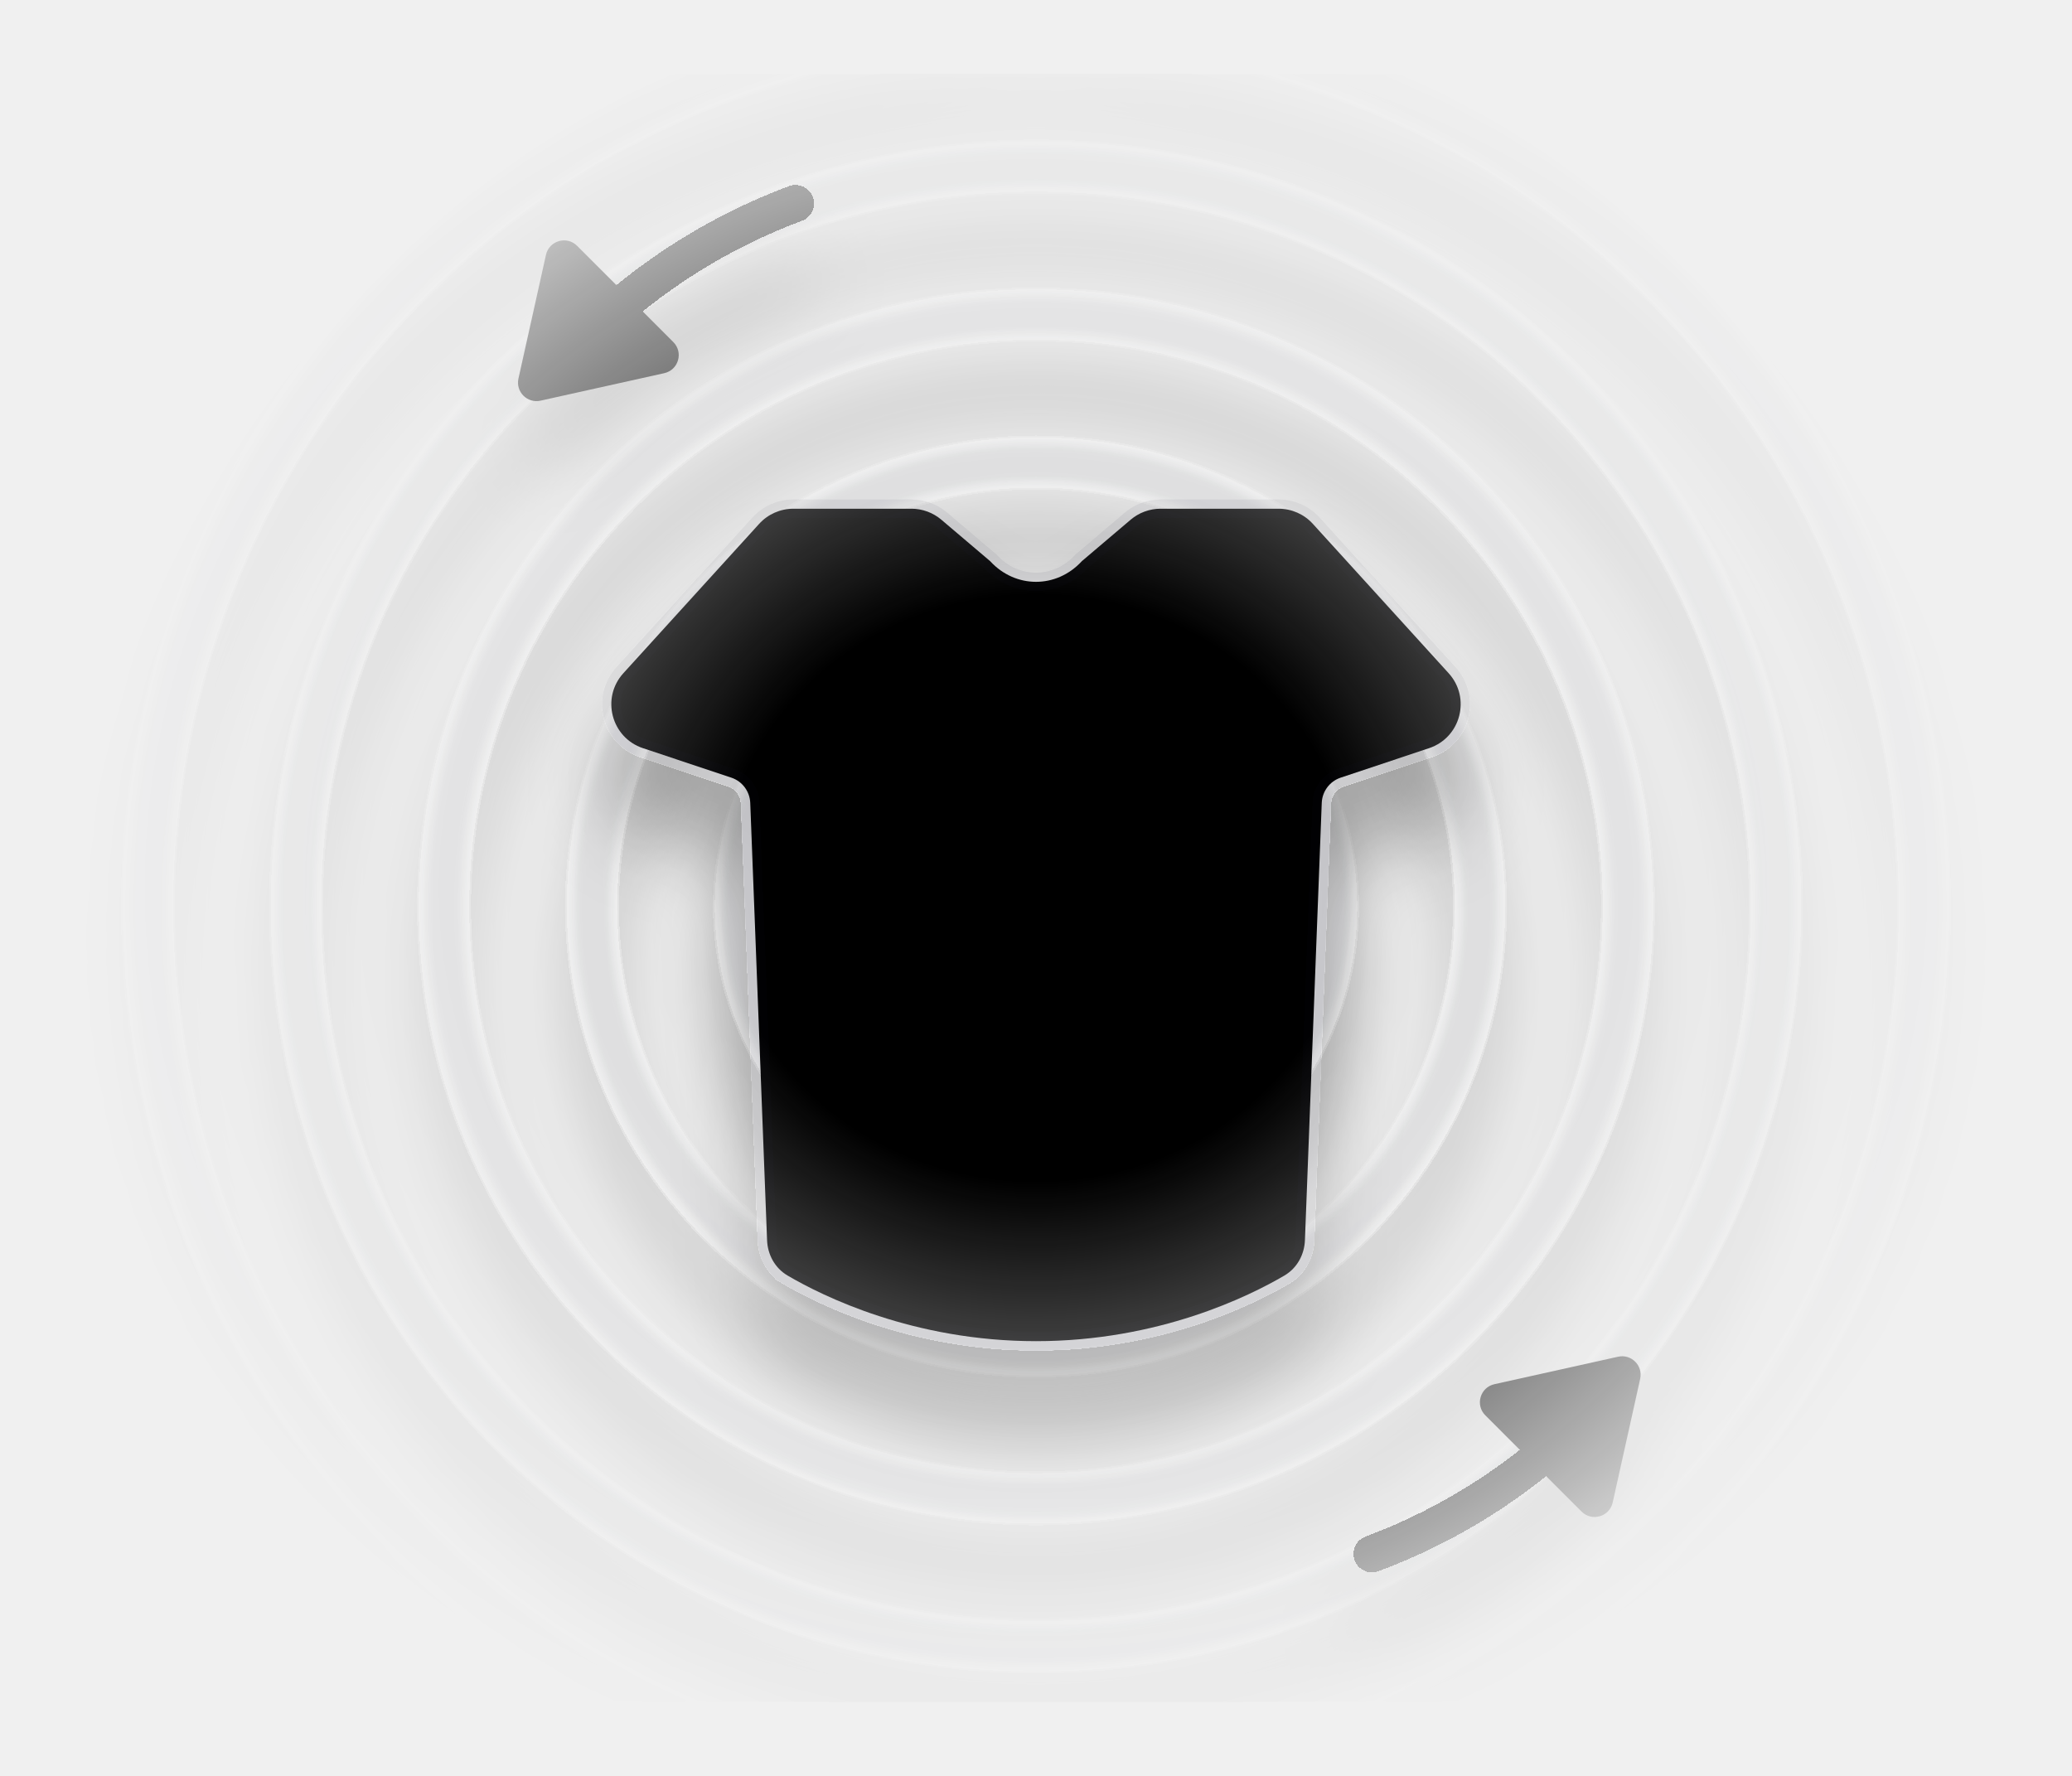
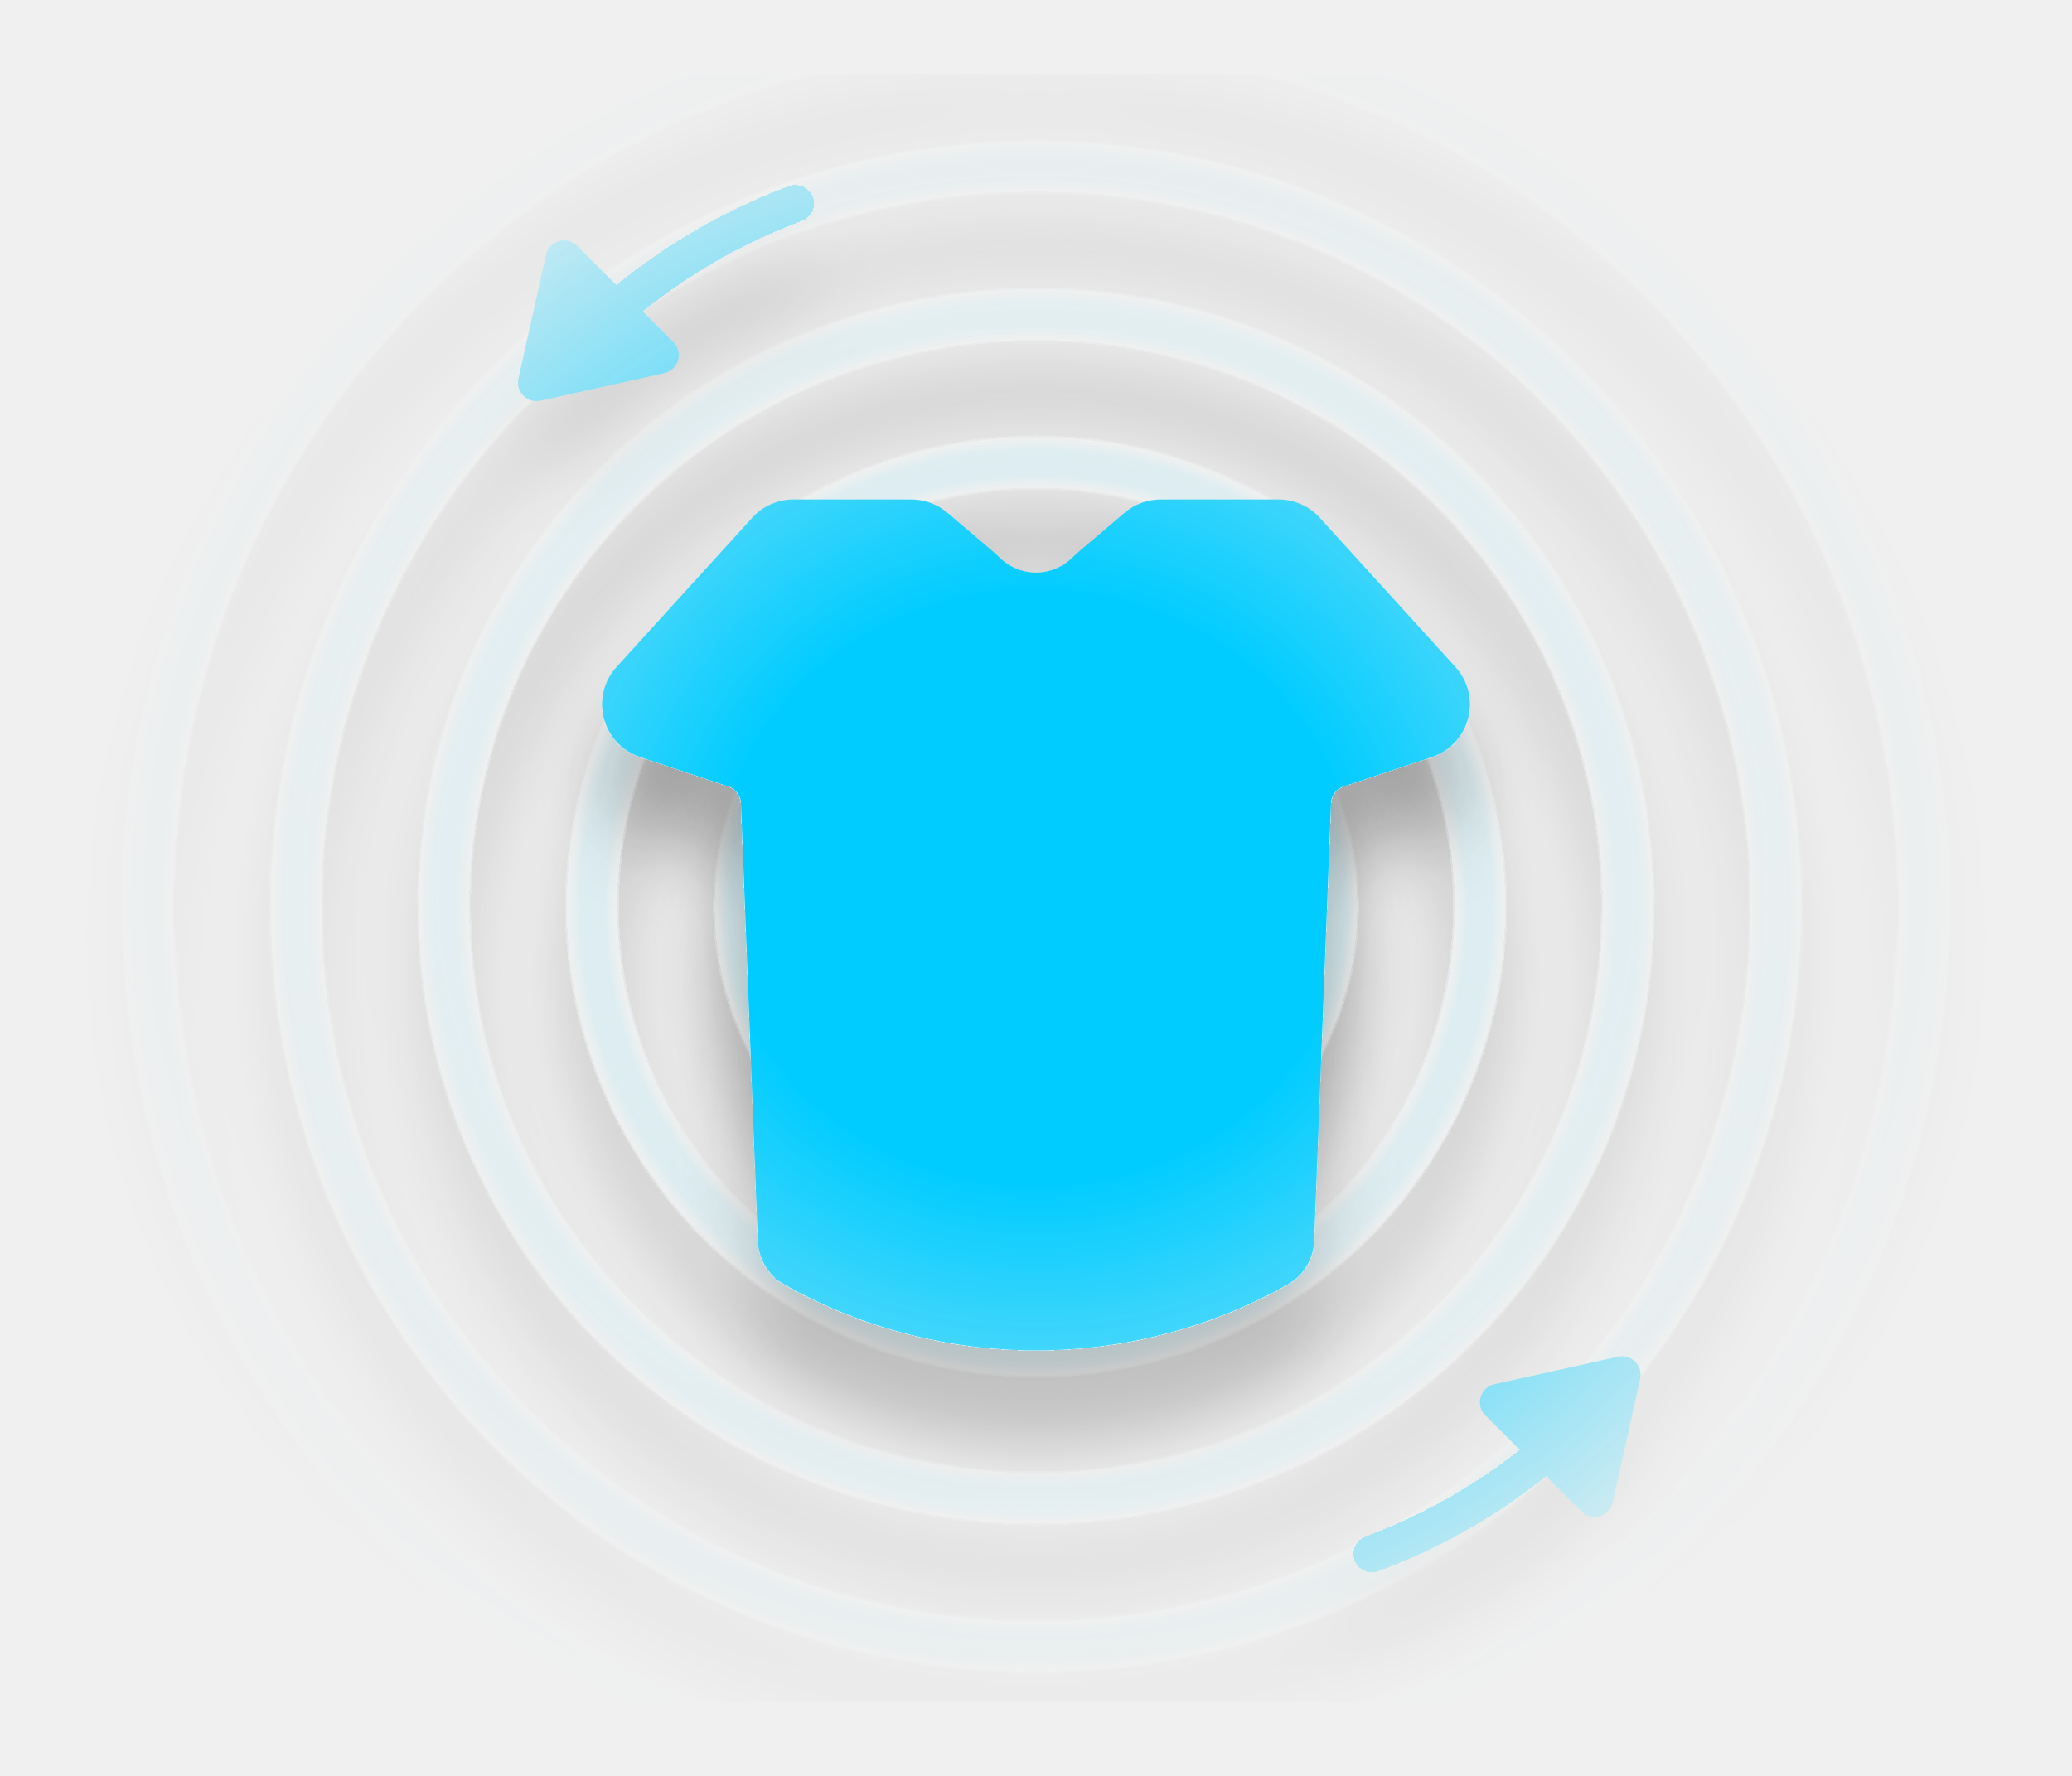
<svg xmlns="http://www.w3.org/2000/svg" width="112" height="96" viewBox="0 0 112 96" fill="none">
  <mask id="mask0_6_2" style="mask-type:alpha" maskUnits="userSpaceOnUse" x="4" y="4" width="104" height="88">
    <path d="M108 4H4V92H108V4Z" fill="url(#paint0_radial_6_2)" />
  </mask>
  <g mask="url(#mask0_6_2)">
    <g filter="url(#filter0_d_6_2)">
      <g opacity="0.1" filter="url(#filter1_f_6_2)">
-         <path d="M56 89C78.091 89 96 71.091 96 49C96 26.909 78.091 9 56 9C33.909 9 16 26.909 16 49C16 71.091 33.909 89 56 89Z" stroke="#111827" stroke-width="2" />
+         <path d="M56 89C78.091 89 96 71.091 96 49C96 26.909 78.091 9 56 9C33.909 9 16 26.909 16 49C16 71.091 33.909 89 56 89Z" stroke="#00CCFF" stroke-width="2" />
      </g>
      <g opacity="0.1" filter="url(#filter2_f_6_2)">
-         <path d="M56 97C82.51 97 104 75.51 104 49C104 22.49 82.51 1 56 1C29.49 1 8 22.49 8 49C8 75.51 29.49 97 56 97Z" stroke="#111827" stroke-width="2" />
+         <path d="M56 97C82.51 97 104 75.51 104 49C104 22.49 82.51 1 56 1C29.49 1 8 22.49 8 49C8 75.51 29.49 97 56 97Z" stroke="#00CCFF" stroke-width="2" />
      </g>
      <g opacity="0.1" filter="url(#filter3_f_6_2)">
-         <path d="M56 81C73.673 81 88 66.673 88 49C88 31.327 73.673 17 56 17C38.327 17 24 31.327 24 49C24 66.673 38.327 81 56 81Z" stroke="#111827" stroke-width="2" />
+         <path d="M56 81C73.673 81 88 66.673 88 49C88 31.327 73.673 17 56 17C38.327 17 24 31.327 24 49C24 66.673 38.327 81 56 81Z" stroke="#00CCFF" stroke-width="2" />
      </g>
      <g opacity="0.1" filter="url(#filter4_f_6_2)">
-         <path d="M56 73C69.255 73 80 62.255 80 49C80 35.745 69.255 25 56 25C42.745 25 32 35.745 32 49C32 62.255 42.745 73 56 73Z" stroke="#111827" stroke-width="2" />
+         <path d="M56 73C69.255 73 80 62.255 80 49C80 35.745 69.255 25 56 25C42.745 25 32 35.745 32 49C32 62.255 42.745 73 56 73Z" stroke="#00CCFF" stroke-width="2" />
      </g>
      <g opacity="0.1" filter="url(#filter5_f_6_2)">
-         <path d="M56 65C64.837 65 72 57.837 72 49C72 40.163 64.837 33 56 33C47.163 33 40 40.163 40 49C40 57.837 47.163 65 56 65Z" stroke="#111827" stroke-width="2" />
+         <path d="M56 65C64.837 65 72 57.837 72 49C72 40.163 64.837 33 56 33C47.163 33 40 40.163 40 49C40 57.837 47.163 65 56 65Z" stroke="#00CCFF" stroke-width="2" />
      </g>
    </g>
    <g opacity="0.2" filter="url(#filter6_d_6_2)">
      <path d="M41.405 28.655C41.784 28.238 42.321 28 42.885 28H49.266C49.74 28 50.198 28.169 50.56 28.475L53.172 30.693C54.734 32.372 57.266 32.372 58.828 30.693L61.44 28.475C61.802 28.169 62.26 28 62.734 28H69.115C69.679 28 70.216 28.238 70.595 28.655L77.935 36.728C78.907 37.798 78.459 39.514 77.087 39.971L72.229 41.59C71.481 41.84 70.95 42.505 70.871 43.289L70.09 51.1C70.033 51.672 69.732 52.191 69.237 52.484C67.44 53.55 62.589 56 56 56C49.411 56 44.56 53.55 42.763 52.484C42.268 52.191 41.967 51.672 41.91 51.1L41.129 43.289C41.05 42.505 40.519 41.84 39.771 41.59L34.913 39.971C33.541 39.514 33.093 37.798 34.065 36.728L41.405 28.655Z" fill="white" />
    </g>
    <g filter="url(#filter7_d_6_2)">
-       <path d="M41.405 28.655C41.784 28.238 42.321 28 42.885 28H49.266C49.74 28 50.198 28.169 50.56 28.475L53.172 30.693C54.734 32.372 57.266 32.372 58.828 30.693L61.44 28.475C61.802 28.169 62.26 28 62.734 28H69.115C69.679 28 70.216 28.238 70.595 28.655L77.935 36.728C78.907 37.798 78.459 39.514 77.087 39.971L72.313 41.562C71.523 41.826 70.979 42.551 70.947 43.383L70.038 67.022C70.014 67.639 69.708 68.209 69.175 68.522C67.329 69.605 62.514 72 56 72C49.486 72 44.671 69.605 42.825 68.522C42.292 68.209 41.986 67.639 41.962 67.022L41.053 43.383C41.021 42.551 40.477 41.826 39.687 41.562L34.913 39.971C33.541 39.514 33.093 37.798 34.065 36.728L41.405 28.655Z" fill="black" />
-       <path d="M53.538 30.352L53.518 30.331L53.495 30.312L50.883 28.094C50.432 27.711 49.858 27.5 49.266 27.5H42.885C42.18 27.5 41.509 27.797 41.035 28.318L33.695 36.392C32.48 37.729 33.041 39.874 34.755 40.445L39.529 42.037C40.121 42.234 40.53 42.778 40.554 43.402L41.463 67.041C41.492 67.809 41.876 68.544 42.572 68.953L42.825 68.522L42.572 68.953C44.462 70.062 49.366 72.5 56 72.5C62.634 72.5 67.538 70.062 69.428 68.953C70.124 68.544 70.508 67.809 70.537 67.041L71.446 43.402C71.47 42.778 71.879 42.234 72.471 42.037L77.245 40.445C78.96 39.874 79.52 37.729 78.305 36.392L70.965 28.318C70.491 27.797 69.82 27.5 69.115 27.5H62.734C62.142 27.5 61.568 27.711 61.117 28.094L58.505 30.312L58.482 30.331L58.462 30.352C57.098 31.819 54.902 31.819 53.538 30.352Z" fill="black" stroke="#121826" stroke-opacity="0.08" />
+       <path d="M41.405 28.655C41.784 28.238 42.321 28 42.885 28H49.266C49.74 28 50.198 28.169 50.56 28.475L53.172 30.693C54.734 32.372 57.266 32.372 58.828 30.693L61.44 28.475C61.802 28.169 62.26 28 62.734 28H69.115C69.679 28 70.216 28.238 70.595 28.655L77.935 36.728C78.907 37.798 78.459 39.514 77.087 39.971L72.313 41.562C71.523 41.826 70.979 42.551 70.947 43.383L70.038 67.022C70.014 67.639 69.708 68.209 69.175 68.522C67.329 69.605 62.514 72 56 72C49.486 72 44.671 69.605 42.825 68.522C42.292 68.209 41.986 67.639 41.962 67.022L41.053 43.383C41.021 42.551 40.477 41.826 39.687 41.562L34.913 39.971C33.541 39.514 33.093 37.798 34.065 36.728L41.405 28.655Z" fill="#00CCFF" />
+       <path d="M53.538 30.352L53.518 30.331L53.495 30.312L50.883 28.094C50.432 27.711 49.858 27.5 49.266 27.5H42.885C42.18 27.5 41.509 27.797 41.035 28.318L33.695 36.392C32.48 37.729 33.041 39.874 34.755 40.445L39.529 42.037C40.121 42.234 40.53 42.778 40.554 43.402L41.463 67.041C41.492 67.809 41.876 68.544 42.572 68.953L42.825 68.522L42.572 68.953C44.462 70.062 49.366 72.5 56 72.5C62.634 72.5 67.538 70.062 69.428 68.953C70.124 68.544 70.508 67.809 70.537 67.041L71.446 43.402C71.47 42.778 71.879 42.234 72.471 42.037L77.245 40.445C78.96 39.874 79.52 37.729 78.305 36.392L70.965 28.318C70.491 27.797 69.82 27.5 69.115 27.5H62.734C62.142 27.5 61.568 27.711 61.117 28.094L58.505 30.312L58.482 30.331L58.462 30.352C57.098 31.819 54.902 31.819 53.538 30.352Z" fill="#00CCFF" stroke="#00CCFF" />
    </g>
    <g filter="url(#filter8_d_6_2)">
-       <path d="M87.146 75C83.669 78.995 79.217 82.118 74.16 84" stroke="black" stroke-width="2" stroke-linecap="round" shape-rendering="crispEdges" />
+       <path d="M87.146 75C83.669 78.995 79.217 82.118 74.16 84" stroke="#02CCFF" stroke-width="2" stroke-linecap="round" shape-rendering="crispEdges" />
    </g>
-     <path d="M80.778 74.827L87.466 73.341C88.18 73.182 88.818 73.82 88.659 74.534L87.173 81.222C87.002 81.992 86.048 82.27 85.49 81.712L80.288 76.51C79.73 75.952 80.008 74.998 80.778 74.827Z" fill="black" />
+     <path d="M80.778 74.827L87.466 73.341C88.18 73.182 88.818 73.82 88.659 74.534L87.173 81.222C87.002 81.992 86.048 82.27 85.49 81.712L80.288 76.51C79.73 75.952 80.008 74.998 80.778 74.827Z" fill="#00CCFF" />
    <g filter="url(#filter9_d_6_2)">
-       <path d="M30.014 20C33.492 16.005 37.944 12.882 43 11" stroke="black" stroke-width="2" stroke-linecap="round" shape-rendering="crispEdges" />
+       <path d="M30.014 20C33.492 16.005 37.944 12.882 43 11" stroke="#00CCFF" stroke-width="2" stroke-linecap="round" shape-rendering="crispEdges" />
    </g>
-     <path d="M35.905 20.173L29.218 21.659C28.503 21.818 27.866 21.18 28.024 20.466L29.511 13.778C29.682 13.008 30.636 12.73 31.194 13.288L36.395 18.49C36.953 19.048 36.676 20.002 35.905 20.173Z" fill="black" />
+     <path d="M35.905 20.173L29.218 21.659C28.503 21.818 27.866 21.18 28.024 20.466L29.511 13.778C29.682 13.008 30.636 12.73 31.194 13.288L36.395 18.49C36.953 19.048 36.676 20.002 35.905 20.173Z" fill="#00CCFF" />
  </g>
  <defs>
    <filter id="filter0_d_6_2" x="3" y="0" width="106" height="106" filterUnits="userSpaceOnUse" color-interpolation-filters="sRGB">
      <feFlood flood-opacity="0" result="BackgroundImageFix" />
      <feColorMatrix in="SourceAlpha" type="matrix" values="0 0 0 0 0 0 0 0 0 0 0 0 0 0 0 0 0 0 127 0" result="hardAlpha" />
      <feOffset dy="4" />
      <feGaussianBlur stdDeviation="2" />
      <feComposite in2="hardAlpha" operator="out" />
      <feColorMatrix type="matrix" values="0 0 0 0 0 0 0 0 0 0 0 0 0 0 0 0 0 0 0.25 0" />
      <feBlend mode="normal" in2="BackgroundImageFix" result="effect1_dropShadow_6_2" />
      <feBlend mode="normal" in="SourceGraphic" in2="effect1_dropShadow_6_2" result="shape" />
    </filter>
    <filter id="filter1_f_6_2" x="14.5" y="7.5" width="83" height="83" filterUnits="userSpaceOnUse" color-interpolation-filters="sRGB">
      <feFlood flood-opacity="0" result="BackgroundImageFix" />
      <feBlend mode="normal" in="SourceGraphic" in2="BackgroundImageFix" result="shape" />
      <feGaussianBlur stdDeviation="0.25" result="effect1_foregroundBlur_6_2" />
    </filter>
    <filter id="filter2_f_6_2" x="6.5" y="-0.5" width="99" height="99" filterUnits="userSpaceOnUse" color-interpolation-filters="sRGB">
      <feFlood flood-opacity="0" result="BackgroundImageFix" />
      <feBlend mode="normal" in="SourceGraphic" in2="BackgroundImageFix" result="shape" />
      <feGaussianBlur stdDeviation="0.25" result="effect1_foregroundBlur_6_2" />
    </filter>
    <filter id="filter3_f_6_2" x="22.5" y="15.5" width="67" height="67" filterUnits="userSpaceOnUse" color-interpolation-filters="sRGB">
      <feFlood flood-opacity="0" result="BackgroundImageFix" />
      <feBlend mode="normal" in="SourceGraphic" in2="BackgroundImageFix" result="shape" />
      <feGaussianBlur stdDeviation="0.25" result="effect1_foregroundBlur_6_2" />
    </filter>
    <filter id="filter4_f_6_2" x="30.5" y="23.5" width="51" height="51" filterUnits="userSpaceOnUse" color-interpolation-filters="sRGB">
      <feFlood flood-opacity="0" result="BackgroundImageFix" />
      <feBlend mode="normal" in="SourceGraphic" in2="BackgroundImageFix" result="shape" />
      <feGaussianBlur stdDeviation="0.25" result="effect1_foregroundBlur_6_2" />
    </filter>
    <filter id="filter5_f_6_2" x="38.5" y="31.5" width="35" height="35" filterUnits="userSpaceOnUse" color-interpolation-filters="sRGB">
      <feFlood flood-opacity="0" result="BackgroundImageFix" />
      <feBlend mode="normal" in="SourceGraphic" in2="BackgroundImageFix" result="shape" />
      <feGaussianBlur stdDeviation="0.25" result="effect1_foregroundBlur_6_2" />
    </filter>
    <filter id="filter6_d_6_2" x="29.544" y="28" width="52.911" height="36" filterUnits="userSpaceOnUse" color-interpolation-filters="sRGB">
      <feFlood flood-opacity="0" result="BackgroundImageFix" />
      <feColorMatrix in="SourceAlpha" type="matrix" values="0 0 0 0 0 0 0 0 0 0 0 0 0 0 0 0 0 0 127 0" result="hardAlpha" />
      <feOffset dy="4" />
      <feGaussianBlur stdDeviation="2" />
      <feComposite in2="hardAlpha" operator="out" />
      <feColorMatrix type="matrix" values="0 0 0 0 0 0 0 0 0 0 0 0 0 0 0 0 0 0 0.25 0" />
      <feBlend mode="normal" in2="BackgroundImageFix" result="effect1_dropShadow_6_2" />
      <feBlend mode="normal" in="SourceGraphic" in2="effect1_dropShadow_6_2" result="shape" />
    </filter>
    <filter id="filter7_d_6_2" x="28.544" y="27" width="54.913" height="54" filterUnits="userSpaceOnUse" color-interpolation-filters="sRGB">
      <feFlood flood-opacity="0" result="BackgroundImageFix" />
      <feColorMatrix in="SourceAlpha" type="matrix" values="0 0 0 0 0 0 0 0 0 0 0 0 0 0 0 0 0 0 127 0" result="hardAlpha" />
      <feOffset dy="4" />
      <feGaussianBlur stdDeviation="2" />
      <feComposite in2="hardAlpha" operator="out" />
      <feColorMatrix type="matrix" values="0 0 0 0 0 0 0 0 0 0 0 0 0 0 0 0 0 0 0.25 0" />
      <feBlend mode="normal" in2="BackgroundImageFix" result="effect1_dropShadow_6_2" />
      <feBlend mode="normal" in="SourceGraphic" in2="effect1_dropShadow_6_2" result="shape" />
    </filter>
    <filter id="filter8_d_6_2" x="69.16" y="74" width="22.986" height="19" filterUnits="userSpaceOnUse" color-interpolation-filters="sRGB">
      <feFlood flood-opacity="0" result="BackgroundImageFix" />
      <feColorMatrix in="SourceAlpha" type="matrix" values="0 0 0 0 0 0 0 0 0 0 0 0 0 0 0 0 0 0 127 0" result="hardAlpha" />
      <feOffset dy="4" />
      <feGaussianBlur stdDeviation="2" />
      <feComposite in2="hardAlpha" operator="out" />
      <feColorMatrix type="matrix" values="0 0 0 0 0 0 0 0 0 0 0 0 0 0 0 0 0 0 0.25 0" />
      <feBlend mode="normal" in2="BackgroundImageFix" result="effect1_dropShadow_6_2" />
      <feBlend mode="normal" in="SourceGraphic" in2="effect1_dropShadow_6_2" result="shape" />
    </filter>
    <filter id="filter9_d_6_2" x="25.014" y="10" width="22.986" height="19" filterUnits="userSpaceOnUse" color-interpolation-filters="sRGB">
      <feFlood flood-opacity="0" result="BackgroundImageFix" />
      <feColorMatrix in="SourceAlpha" type="matrix" values="0 0 0 0 0 0 0 0 0 0 0 0 0 0 0 0 0 0 127 0" result="hardAlpha" />
      <feOffset dy="4" />
      <feGaussianBlur stdDeviation="2" />
      <feComposite in2="hardAlpha" operator="out" />
      <feColorMatrix type="matrix" values="0 0 0 0 0 0 0 0 0 0 0 0 0 0 0 0 0 0 0.25 0" />
      <feBlend mode="normal" in2="BackgroundImageFix" result="effect1_dropShadow_6_2" />
      <feBlend mode="normal" in="SourceGraphic" in2="effect1_dropShadow_6_2" result="shape" />
    </filter>
    <radialGradient id="paint0_radial_6_2" cx="0" cy="0" r="1" gradientUnits="userSpaceOnUse" gradientTransform="translate(56 48) rotate(90) scale(69 72.9204)">
      <stop offset="0.232" stop-color="#C4C4C4" />
      <stop offset="0.725" stop-color="#C4C4C4" stop-opacity="0" />
    </radialGradient>
  </defs>
</svg>
